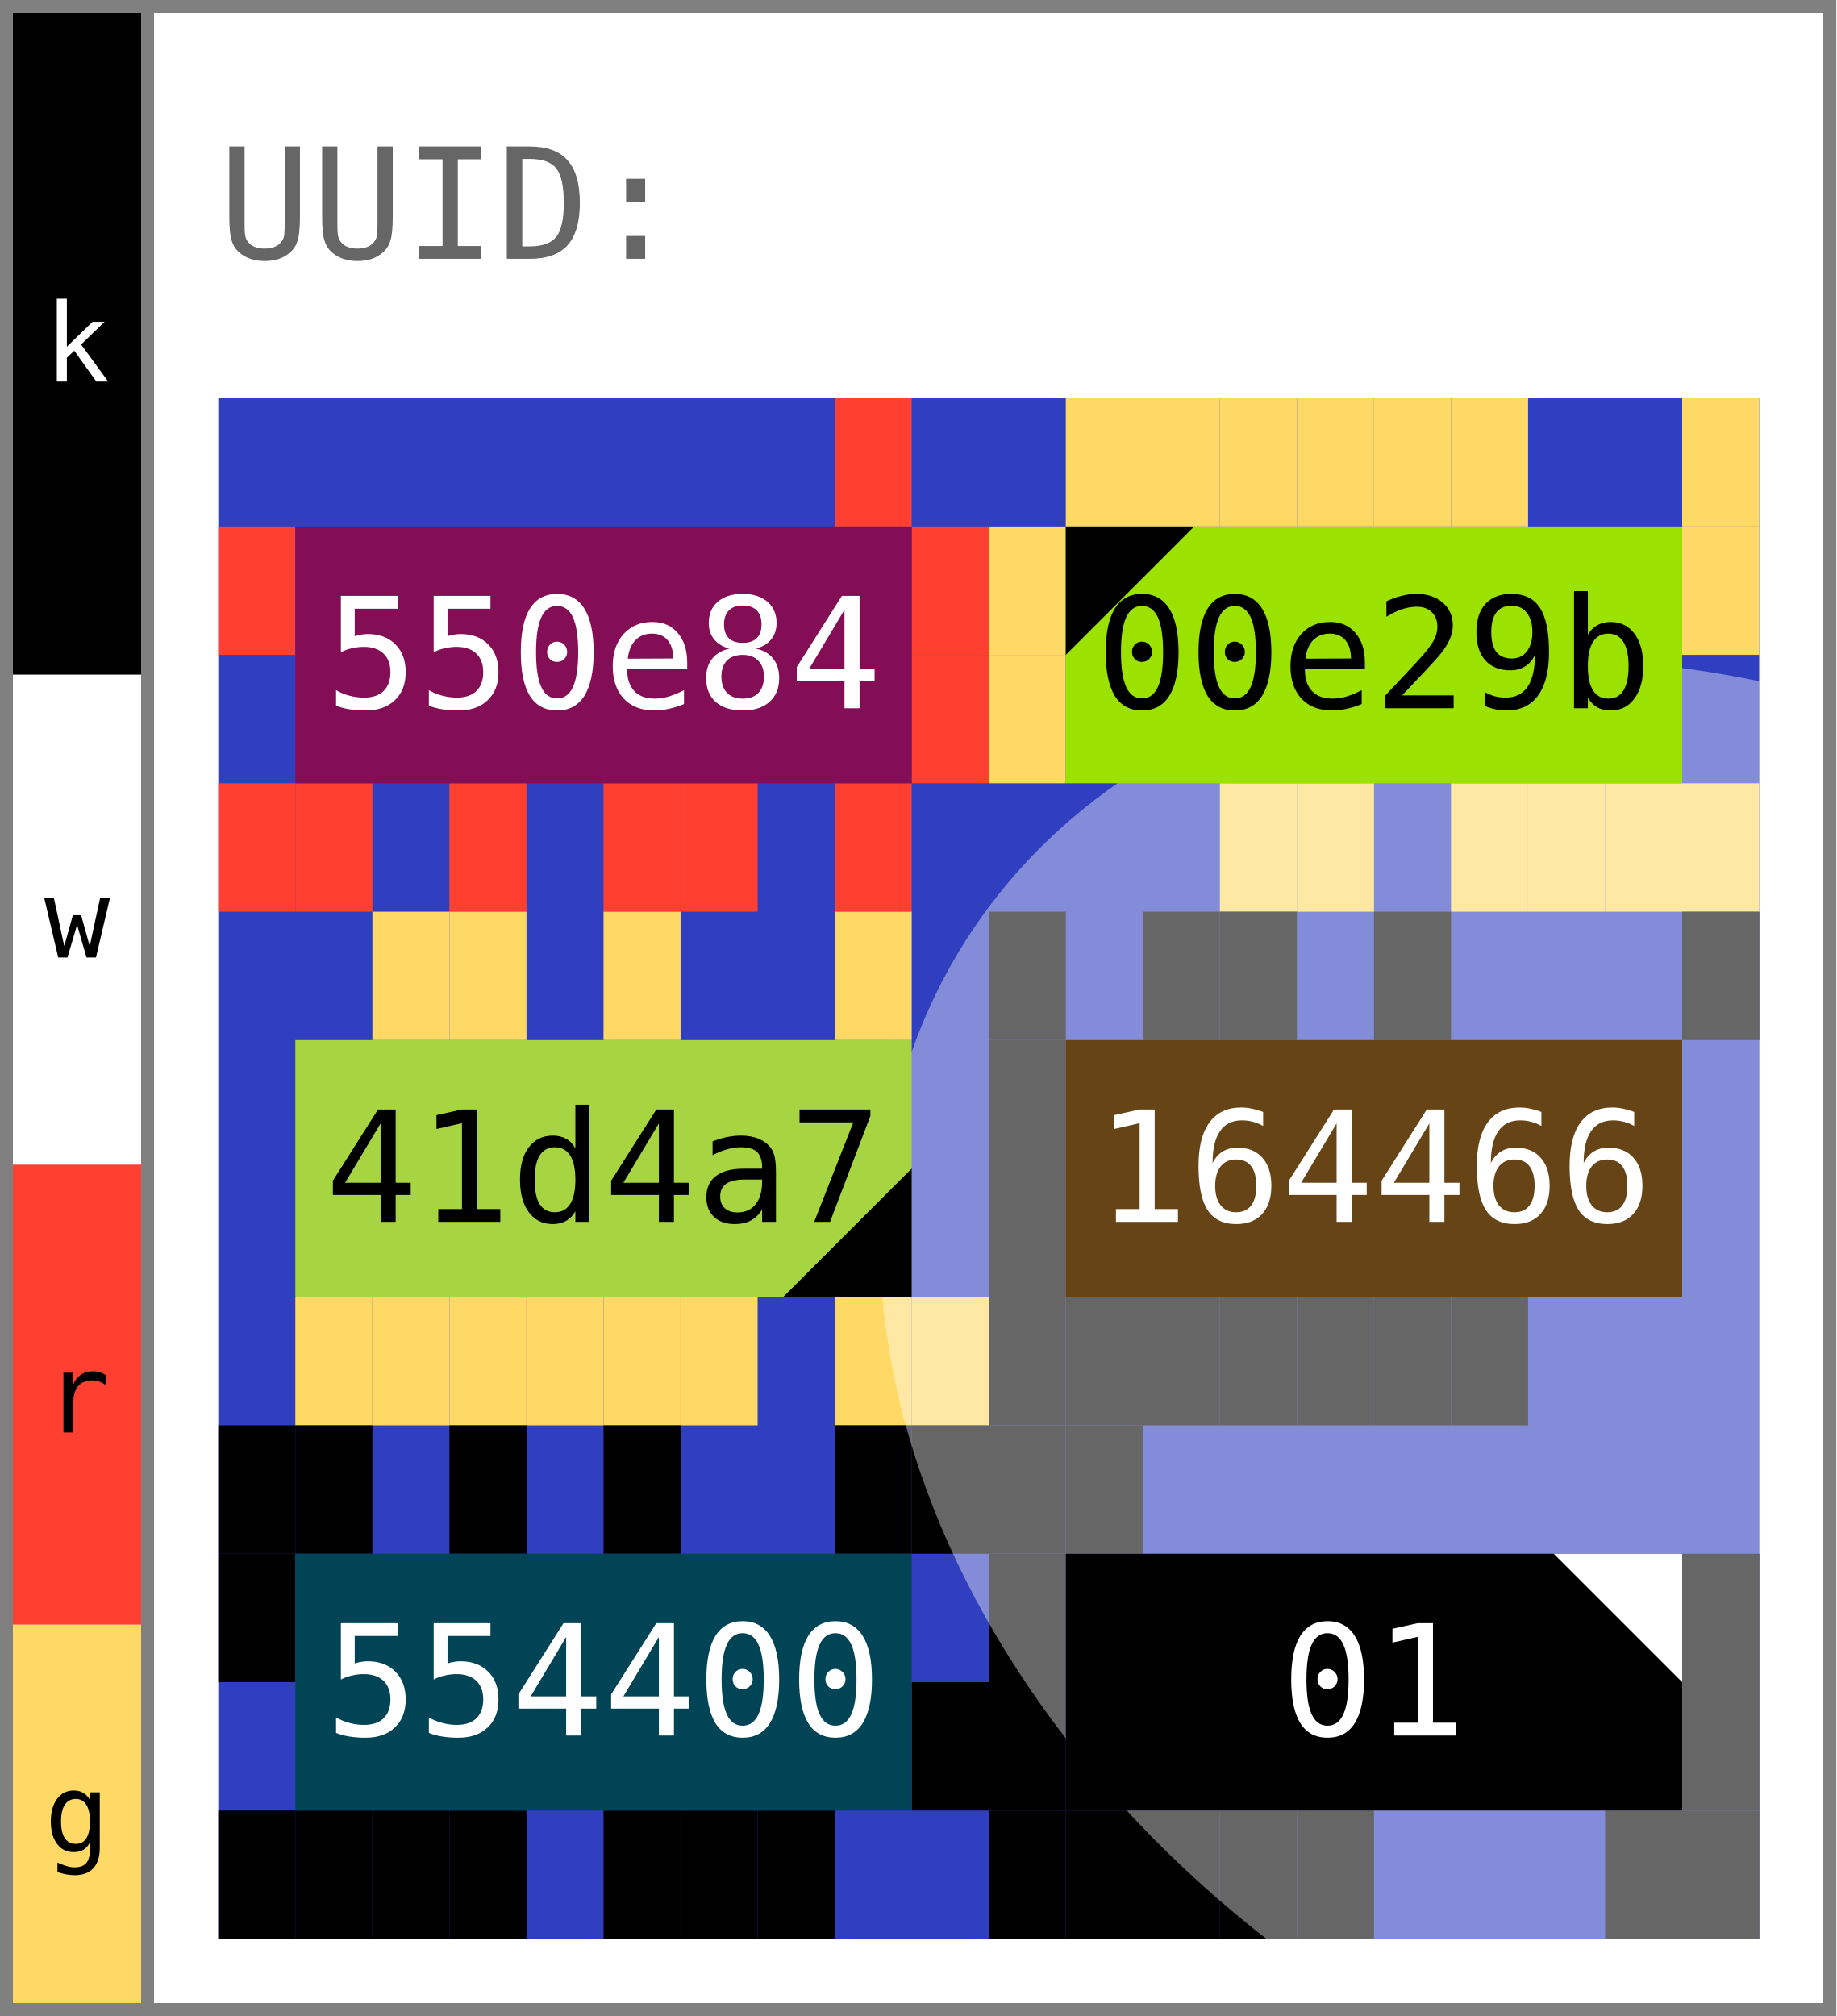
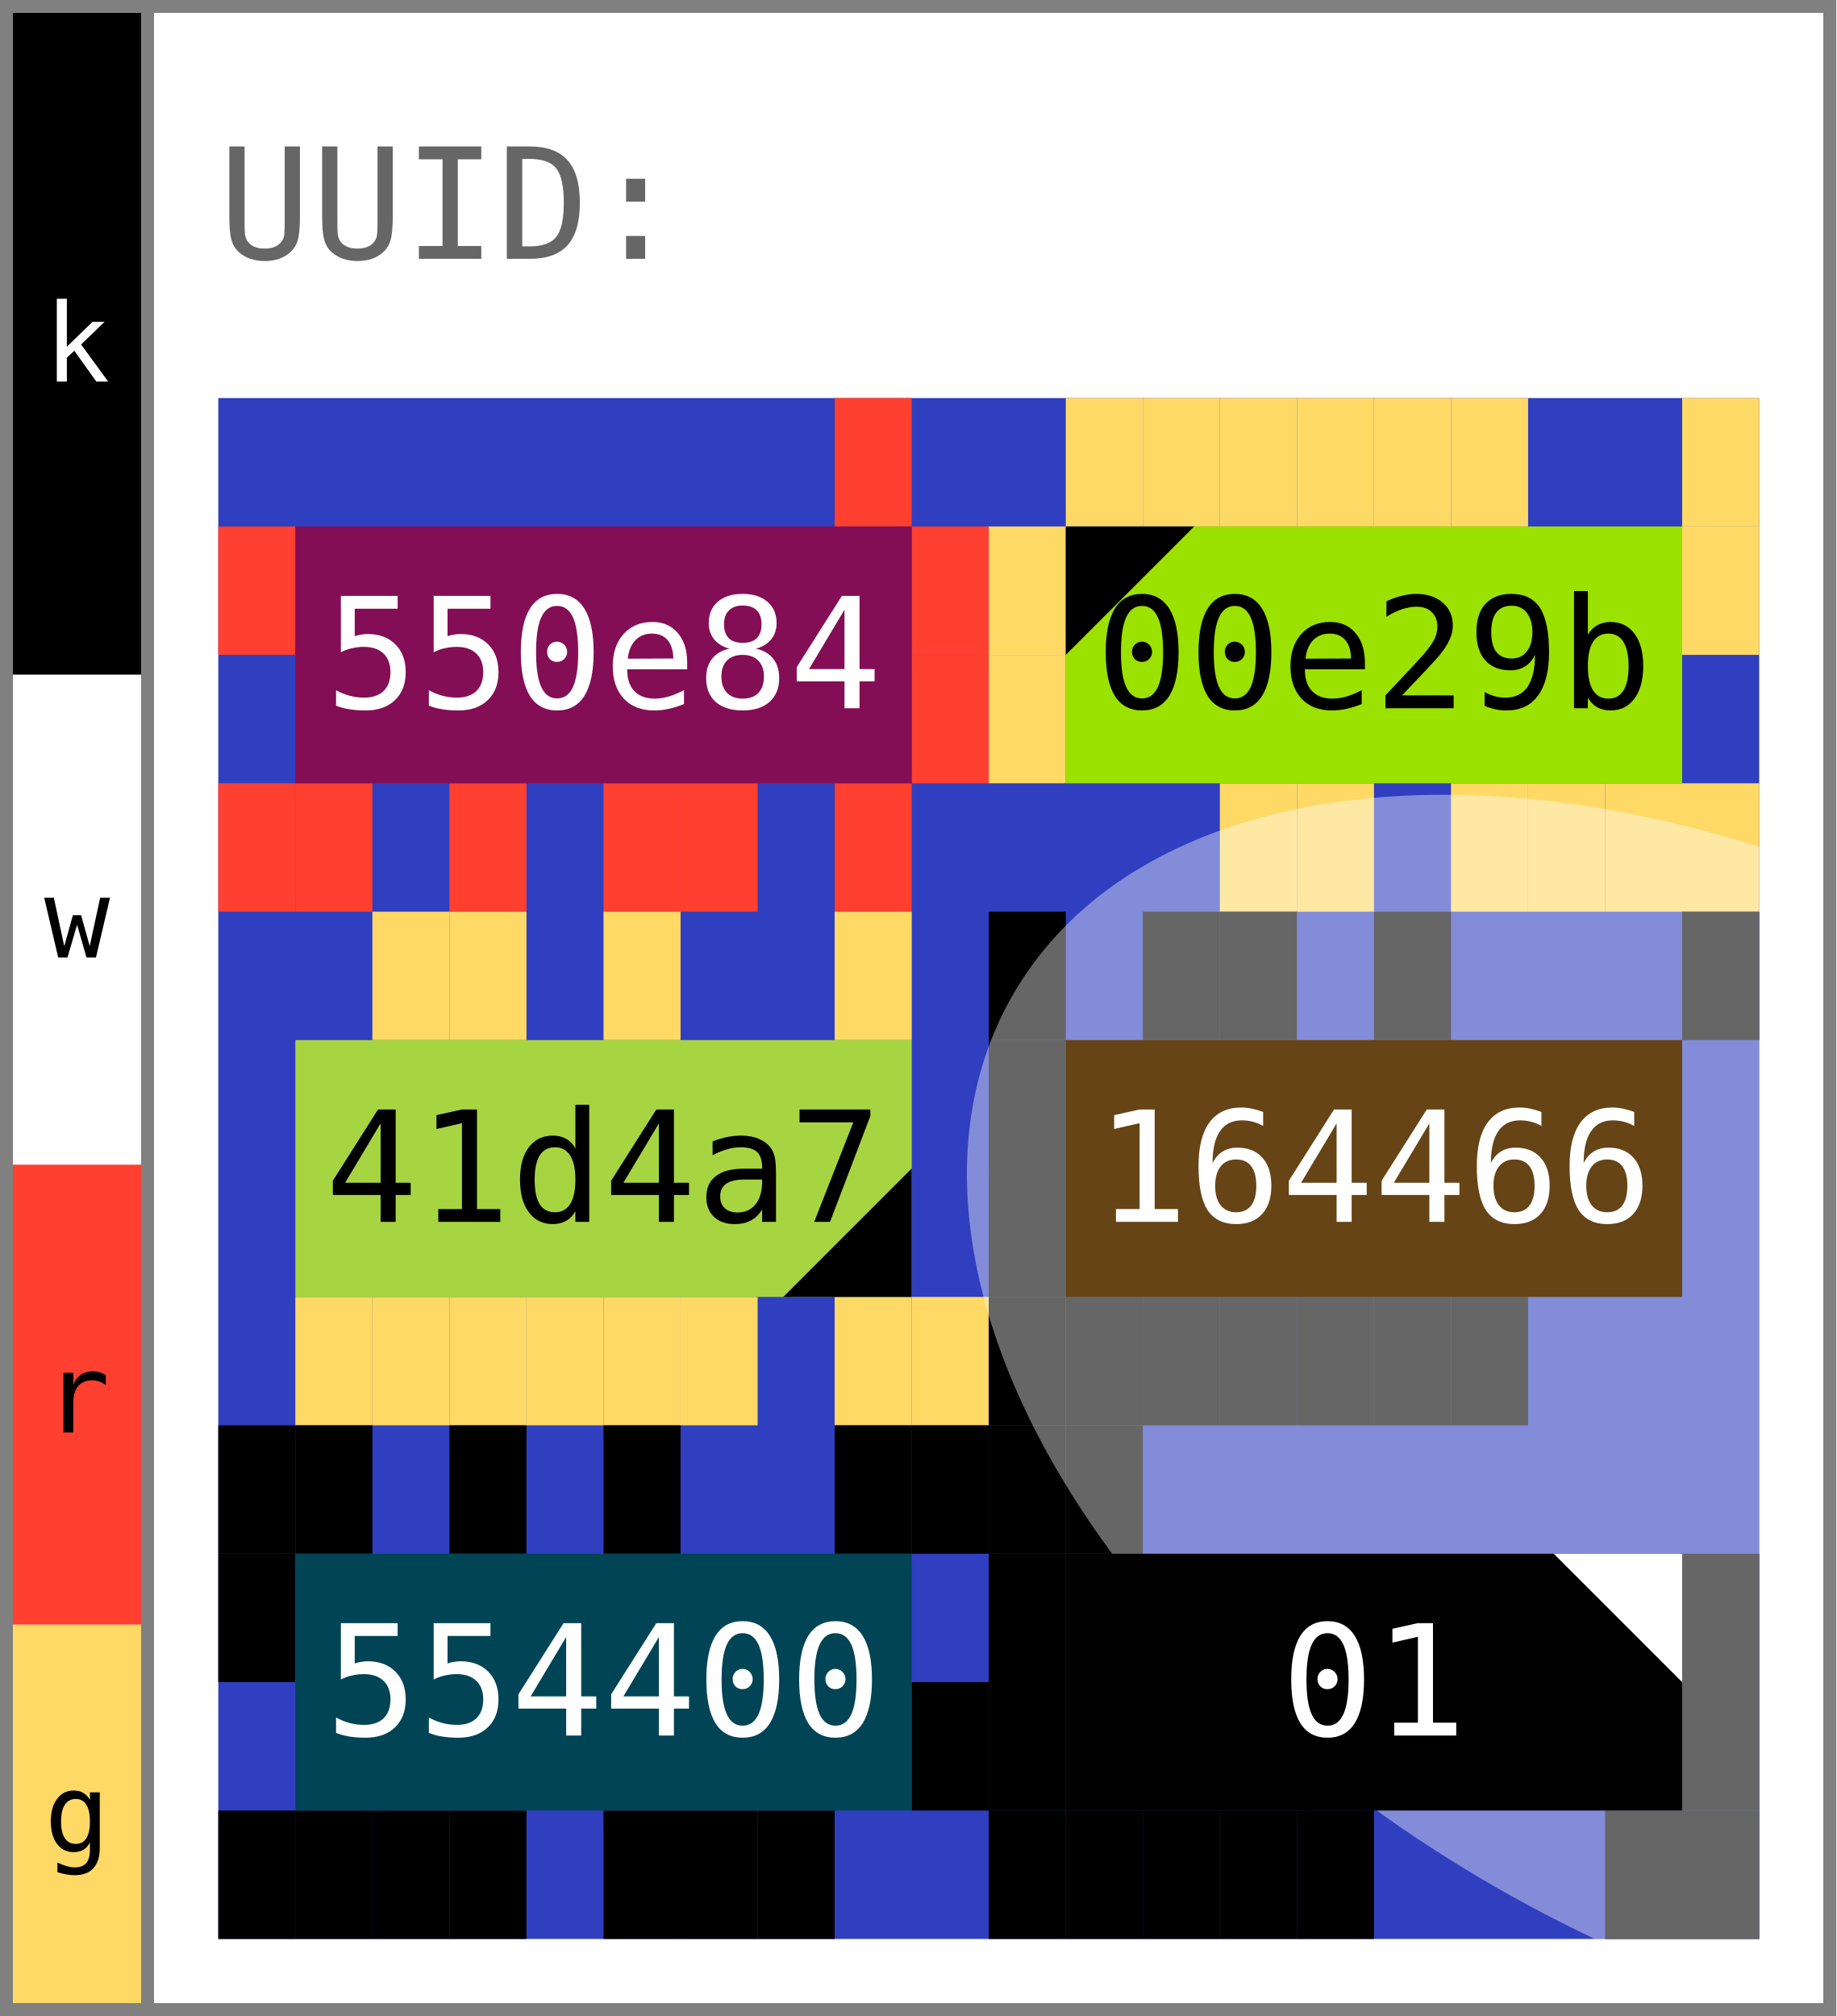
- <svg xmlns="http://www.w3.org/2000/svg" width="143.0" height="157.0" viewBox="0 0 143.0 157.0" data-entviz-version="v5" data-input-bytes="36" data-cols="2" data-rows="3">
+ <svg xmlns="http://www.w3.org/2000/svg" width="143.0" height="157.0" viewBox="0 0 143.0 157.0" data-entviz-version="v5" data-entviz-lib="0.5.0" data-input-bytes="36" data-cols="2" data-rows="3">
  <defs>
    <clipPath id="grid-clip-b5ad00c6f67e1fb1-2x3">
      <rect x="17.0" y="31.0" width="120.0" height="120.0" />
    </clipPath>
  </defs>
  <rect x="0" y="0" width="143.0" height="157.0" fill="#ffffff" />
  <g data-channel="grid">
    <rect x="17.0" y="31.0" width="120.0" height="120.0" fill="#2f3fbf" />
    <g>
      <rect x="65.0" y="31.0" width="6.0" height="10.0" fill="#ff3f2f" />
      <rect x="71.0" y="41.0" width="6.0" height="10.0" fill="#ff3f2f" />
      <rect x="71.0" y="51.0" width="6.0" height="10.0" fill="#ff3f2f" />
      <rect x="65.0" y="61.0" width="6.0" height="10.0" fill="#ff3f2f" />
      <rect x="53.0" y="61.0" width="6.0" height="10.0" fill="#ff3f2f" />
      <rect x="47.0" y="61.0" width="6.0" height="10.0" fill="#ff3f2f" />
      <rect x="35.0" y="61.0" width="6.0" height="10.0" fill="#ff3f2f" />
      <rect x="23.0" y="61.0" width="6.0" height="10.0" fill="#ff3f2f" />
      <rect x="17.0" y="61.0" width="6.0" height="10.0" fill="#ff3f2f" />
      <rect x="17.0" y="41.0" width="6.0" height="10.0" fill="#ff3f2f" />
      <rect x="83.0" y="31.0" width="6.0" height="10.0" fill="#ffd966" />
      <rect x="89.0" y="31.0" width="6.0" height="10.0" fill="#ffd966" />
      <rect x="95.0" y="31.0" width="6.0" height="10.0" fill="#ffd966" />
      <rect x="101.0" y="31.0" width="6.0" height="10.0" fill="#ffd966" />
      <rect x="107.0" y="31.0" width="6.0" height="10.0" fill="#ffd966" />
      <rect x="113.0" y="31.0" width="6.0" height="10.0" fill="#ffd966" />
      <rect x="131.0" y="31.0" width="6.0" height="10.0" fill="#ffd966" />
      <rect x="131.0" y="41.0" width="6.0" height="10.0" fill="#ffd966" />
      <rect x="131.0" y="61.0" width="6.0" height="10.0" fill="#ffd966" />
      <rect x="125.0" y="61.0" width="6.0" height="10.0" fill="#ffd966" />
      <rect x="119.0" y="61.0" width="6.0" height="10.0" fill="#ffd966" />
      <rect x="113.0" y="61.0" width="6.0" height="10.0" fill="#ffd966" />
      <rect x="101.0" y="61.0" width="6.0" height="10.0" fill="#ffd966" />
      <rect x="95.0" y="61.0" width="6.0" height="10.0" fill="#ffd966" />
      <rect x="77.0" y="51.0" width="6.0" height="10.0" fill="#ffd966" />
      <rect x="77.0" y="41.0" width="6.0" height="10.0" fill="#ffd966" />
      <rect x="29.0" y="71.0" width="6.0" height="10.0" fill="#ffd966" />
      <rect x="35.0" y="71.0" width="6.0" height="10.0" fill="#ffd966" />
      <rect x="47.0" y="71.0" width="6.0" height="10.0" fill="#ffd966" />
      <rect x="65.0" y="71.0" width="6.0" height="10.0" fill="#ffd966" />
      <rect x="71.0" y="101.0" width="6.0" height="10.0" fill="#ffd966" />
      <rect x="65.0" y="101.0" width="6.0" height="10.0" fill="#ffd966" />
      <rect x="53.0" y="101.0" width="6.0" height="10.0" fill="#ffd966" />
      <rect x="47.0" y="101.0" width="6.0" height="10.0" fill="#ffd966" />
      <rect x="41.0" y="101.0" width="6.0" height="10.0" fill="#ffd966" />
      <rect x="35.0" y="101.0" width="6.0" height="10.0" fill="#ffd966" />
      <rect x="29.0" y="101.0" width="6.0" height="10.0" fill="#ffd966" />
      <rect x="23.0" y="101.0" width="6.0" height="10.0" fill="#ffd966" />
      <rect x="77.0" y="71.0" width="6.0" height="10.0" fill="#000000" />
      <rect x="89.0" y="71.0" width="6.0" height="10.0" fill="#000000" />
      <rect x="95.0" y="71.0" width="6.0" height="10.0" fill="#000000" />
      <rect x="107.0" y="71.0" width="6.0" height="10.0" fill="#000000" />
      <rect x="131.0" y="71.0" width="6.0" height="10.0" fill="#000000" />
      <rect x="113.0" y="101.0" width="6.0" height="10.0" fill="#000000" />
      <rect x="107.0" y="101.0" width="6.0" height="10.0" fill="#000000" />
      <rect x="101.0" y="101.0" width="6.0" height="10.0" fill="#000000" />
      <rect x="95.0" y="101.0" width="6.0" height="10.0" fill="#000000" />
      <rect x="89.0" y="101.0" width="6.0" height="10.0" fill="#000000" />
      <rect x="83.0" y="101.0" width="6.0" height="10.0" fill="#000000" />
      <rect x="77.0" y="101.0" width="6.0" height="10.0" fill="#000000" />
      <rect x="77.0" y="91.0" width="6.0" height="10.0" fill="#000000" />
      <rect x="77.0" y="81.0" width="6.0" height="10.0" fill="#000000" />
      <rect x="17.0" y="111.0" width="6.0" height="10.0" fill="#000000" />
      <rect x="23.0" y="111.0" width="6.0" height="10.0" fill="#000000" />
      <rect x="35.0" y="111.0" width="6.0" height="10.0" fill="#000000" />
      <rect x="47.0" y="111.0" width="6.0" height="10.0" fill="#000000" />
      <rect x="65.0" y="111.0" width="6.0" height="10.0" fill="#000000" />
      <rect x="71.0" y="111.0" width="6.0" height="10.0" fill="#000000" />
      <rect x="71.0" y="131.0" width="6.0" height="10.0" fill="#000000" />
      <rect x="59.0" y="141.0" width="6.0" height="10.0" fill="#000000" />
      <rect x="53.0" y="141.0" width="6.0" height="10.0" fill="#000000" />
      <rect x="47.0" y="141.0" width="6.0" height="10.0" fill="#000000" />
      <rect x="35.0" y="141.0" width="6.0" height="10.0" fill="#000000" />
      <rect x="29.0" y="141.0" width="6.0" height="10.0" fill="#000000" />
      <rect x="23.0" y="141.0" width="6.0" height="10.0" fill="#000000" />
      <rect x="17.0" y="141.0" width="6.0" height="10.0" fill="#000000" />
      <rect x="17.0" y="121.0" width="6.0" height="10.0" fill="#000000" />
      <rect x="77.0" y="111.0" width="6.0" height="10.0" fill="#000000" />
      <rect x="83.0" y="111.0" width="6.0" height="10.0" fill="#000000" />
      <rect x="131.0" y="121.0" width="6.0" height="10.0" fill="#000000" />
      <rect x="131.0" y="131.0" width="6.0" height="10.0" fill="#000000" />
      <rect x="131.0" y="141.0" width="6.0" height="10.0" fill="#000000" />
      <rect x="125.0" y="141.0" width="6.0" height="10.0" fill="#000000" />
      <rect x="101.0" y="141.0" width="6.0" height="10.0" fill="#000000" />
      <rect x="95.0" y="141.0" width="6.0" height="10.0" fill="#000000" />
      <rect x="89.0" y="141.0" width="6.0" height="10.0" fill="#000000" />
      <rect x="83.0" y="141.0" width="6.0" height="10.0" fill="#000000" />
      <rect x="77.0" y="141.0" width="6.0" height="10.0" fill="#000000" />
      <rect x="77.0" y="131.0" width="6.0" height="10.0" fill="#000000" />
      <rect x="77.0" y="121.0" width="6.0" height="10.0" fill="#000000" />
    </g>
-     <g clip-path="url(#grid-clip-b5ad00c6f67e1fb1-2x3)" data-channel="ellipse" data-ellipse-anchor-x="137.0" data-ellipse-anchor-y="111.0" data-ellipse-rx="54.74068367285319" data-ellipse-ry="72.42950408027701" data-ellipse-rotation-deg="120.0">
-       <ellipse cx="137.0" cy="111.0" rx="54.741" ry="72.43" transform="rotate(120.0 137.0 111.0)" fill="#ffffff" fill-opacity="0.4" />
+     <g clip-path="url(#grid-clip-b5ad00c6f67e1fb1-2x3)" data-channel="ellipse" data-ellipse-anchor-x="137.0" data-ellipse-anchor-y="111.0" data-ellipse-rx="41.40735033951985" data-ellipse-ry="67.09617074694367" data-ellipse-rotation-deg="120.0">
+       <ellipse cx="137.0" cy="111.0" rx="41.407" ry="67.096" transform="rotate(120.0 137.0 111.0)" fill="#ffffff" fill-opacity="0.4" />
    </g>
    <g>
      <g data-channel="cell" data-cell-index="0" data-cell-row="0" data-cell-col="0">
        <rect x="23.0" y="41.0" width="48.0" height="20.0" fill="#840e55" />
        <text x="47.0" y="51.0" fill="#ffffff" style="font-family: &quot;DejaVu Sans Mono&quot;, &quot;Consolas&quot;, &quot;Menlo&quot;, &quot;Liberation Mono&quot;, monospace; font-size: 12.0px;" text-anchor="middle" dominant-baseline="central">550e84</text>
      </g>
      <g data-channel="cell" data-cell-index="1" data-cell-row="0" data-cell-col="1" data-cell-quartile="1">
        <rect x="83.0" y="41.0" width="48.0" height="20.0" fill="#9be200" />
        <text x="107.0" y="51.0" fill="#000000" style="font-family: &quot;DejaVu Sans Mono&quot;, &quot;Consolas&quot;, &quot;Menlo&quot;, &quot;Liberation Mono&quot;, monospace; font-size: 12.0px;" text-anchor="middle" dominant-baseline="central">00e29b</text>
        <polygon points="83.0,41.0 93.0,41.0 83.0,51.0" fill="#000000" />
      </g>
      <g data-channel="cell" data-cell-index="2" data-cell-row="1" data-cell-col="0" data-cell-quartile="3">
        <rect x="23.0" y="81.0" width="48.0" height="20.0" fill="#a7d441" />
        <text x="47.0" y="91.0" fill="#000000" style="font-family: &quot;DejaVu Sans Mono&quot;, &quot;Consolas&quot;, &quot;Menlo&quot;, &quot;Liberation Mono&quot;, monospace; font-size: 12.0px;" text-anchor="middle" dominant-baseline="central">41d4a7</text>
        <polygon points="71.0,101.0 71.0,91.0 61.0,101.0" fill="#000000" />
      </g>
      <g data-channel="cell" data-cell-index="3" data-cell-row="1" data-cell-col="1">
        <rect x="83.0" y="81.0" width="48.0" height="20.0" fill="#664416" />
        <text x="107.0" y="91.0" fill="#ffffff" style="font-family: &quot;DejaVu Sans Mono&quot;, &quot;Consolas&quot;, &quot;Menlo&quot;, &quot;Liberation Mono&quot;, monospace; font-size: 12.0px;" text-anchor="middle" dominant-baseline="central">164466</text>
      </g>
      <g data-channel="cell" data-cell-index="4" data-cell-row="2" data-cell-col="0">
        <rect x="23.0" y="121.0" width="48.0" height="20.0" fill="#004455" />
        <text x="47.0" y="131.0" fill="#ffffff" style="font-family: &quot;DejaVu Sans Mono&quot;, &quot;Consolas&quot;, &quot;Menlo&quot;, &quot;Liberation Mono&quot;, monospace; font-size: 12.0px;" text-anchor="middle" dominant-baseline="central">554400</text>
      </g>
      <g data-channel="cell" data-cell-index="5" data-cell-row="2" data-cell-col="1" data-cell-quartile="2">
        <rect x="83.0" y="121.0" width="48.0" height="20.0" fill="#010101" />
        <text x="107.0" y="131.0" fill="#ffffff" style="font-family: &quot;DejaVu Sans Mono&quot;, &quot;Consolas&quot;, &quot;Menlo&quot;, &quot;Liberation Mono&quot;, monospace; font-size: 12.0px;" text-anchor="middle" dominant-baseline="central">01</text>
        <polygon points="131.0,121.0 121.0,121.0 131.0,131.0" fill="#ffffff" />
      </g>
    </g>
  </g>
  <g data-channel="color-bar">
    <g data-color-bar-rank="0" data-color-bar-band="K">
      <rect x="1" y="1" width="10.0" height="51.548" fill="#000000" />
      <text x="6.0" y="26.774" fill="#ffffff" style="font-family: &quot;DejaVu Sans Mono&quot;, &quot;Consolas&quot;, &quot;Menlo&quot;, &quot;Liberation Mono&quot;, monospace; font-size: 8.5px;" text-anchor="middle" dominant-baseline="central" data-color-bar-letter="true">k</text>
    </g>
    <g data-color-bar-rank="1" data-color-bar-band="W">
      <rect x="1" y="52.548" width="10.0" height="38.154" fill="#ffffff" />
      <text x="6.0" y="71.625" fill="#000000" style="font-family: &quot;DejaVu Sans Mono&quot;, &quot;Consolas&quot;, &quot;Menlo&quot;, &quot;Liberation Mono&quot;, monospace; font-size: 8.5px;" text-anchor="middle" dominant-baseline="central" data-color-bar-letter="true">w</text>
    </g>
    <g data-color-bar-rank="2" data-color-bar-band="R">
      <rect x="1" y="90.702" width="10.0" height="35.825" fill="#ff3f2f" />
      <text x="6.0" y="108.615" fill="#000000" style="font-family: &quot;DejaVu Sans Mono&quot;, &quot;Consolas&quot;, &quot;Menlo&quot;, &quot;Liberation Mono&quot;, monospace; font-size: 8.5px;" text-anchor="middle" dominant-baseline="central" data-color-bar-letter="true">r</text>
    </g>
    <g data-color-bar-rank="3" data-color-bar-band="G">
      <rect x="1" y="126.527" width="10.0" height="29.473" fill="#ffd966" />
      <text x="6.0" y="141.264" fill="#000000" style="font-family: &quot;DejaVu Sans Mono&quot;, &quot;Consolas&quot;, &quot;Menlo&quot;, &quot;Liberation Mono&quot;, monospace; font-size: 8.5px;" text-anchor="middle" dominant-baseline="central" data-color-bar-letter="true">g</text>
    </g>
  </g>
  <g data-channel="label-top">
    <text x="17.0" y="16.0" fill="#666666" style="font-family: &quot;DejaVu Sans Mono&quot;, &quot;Consolas&quot;, &quot;Menlo&quot;, &quot;Liberation Mono&quot;, monospace; font-size: 12.0px;" dominant-baseline="central">UUID:</text>
  </g>
  <line x1="0" y1="0.5" x2="143.0" y2="0.5" stroke="#808080" stroke-width="1" shape-rendering="crispEdges" />
  <line x1="142.5" y1="0" x2="142.5" y2="157.0" stroke="#808080" stroke-width="1" shape-rendering="crispEdges" />
  <line x1="0" y1="156.5" x2="143.0" y2="156.5" stroke="#808080" stroke-width="1" shape-rendering="crispEdges" />
  <line x1="0.5" y1="0" x2="0.5" y2="157.0" stroke="#808080" stroke-width="1" shape-rendering="crispEdges" />
  <line x1="11.5" y1="0" x2="11.5" y2="157.0" stroke="#808080" stroke-width="1" shape-rendering="crispEdges" />
</svg>
